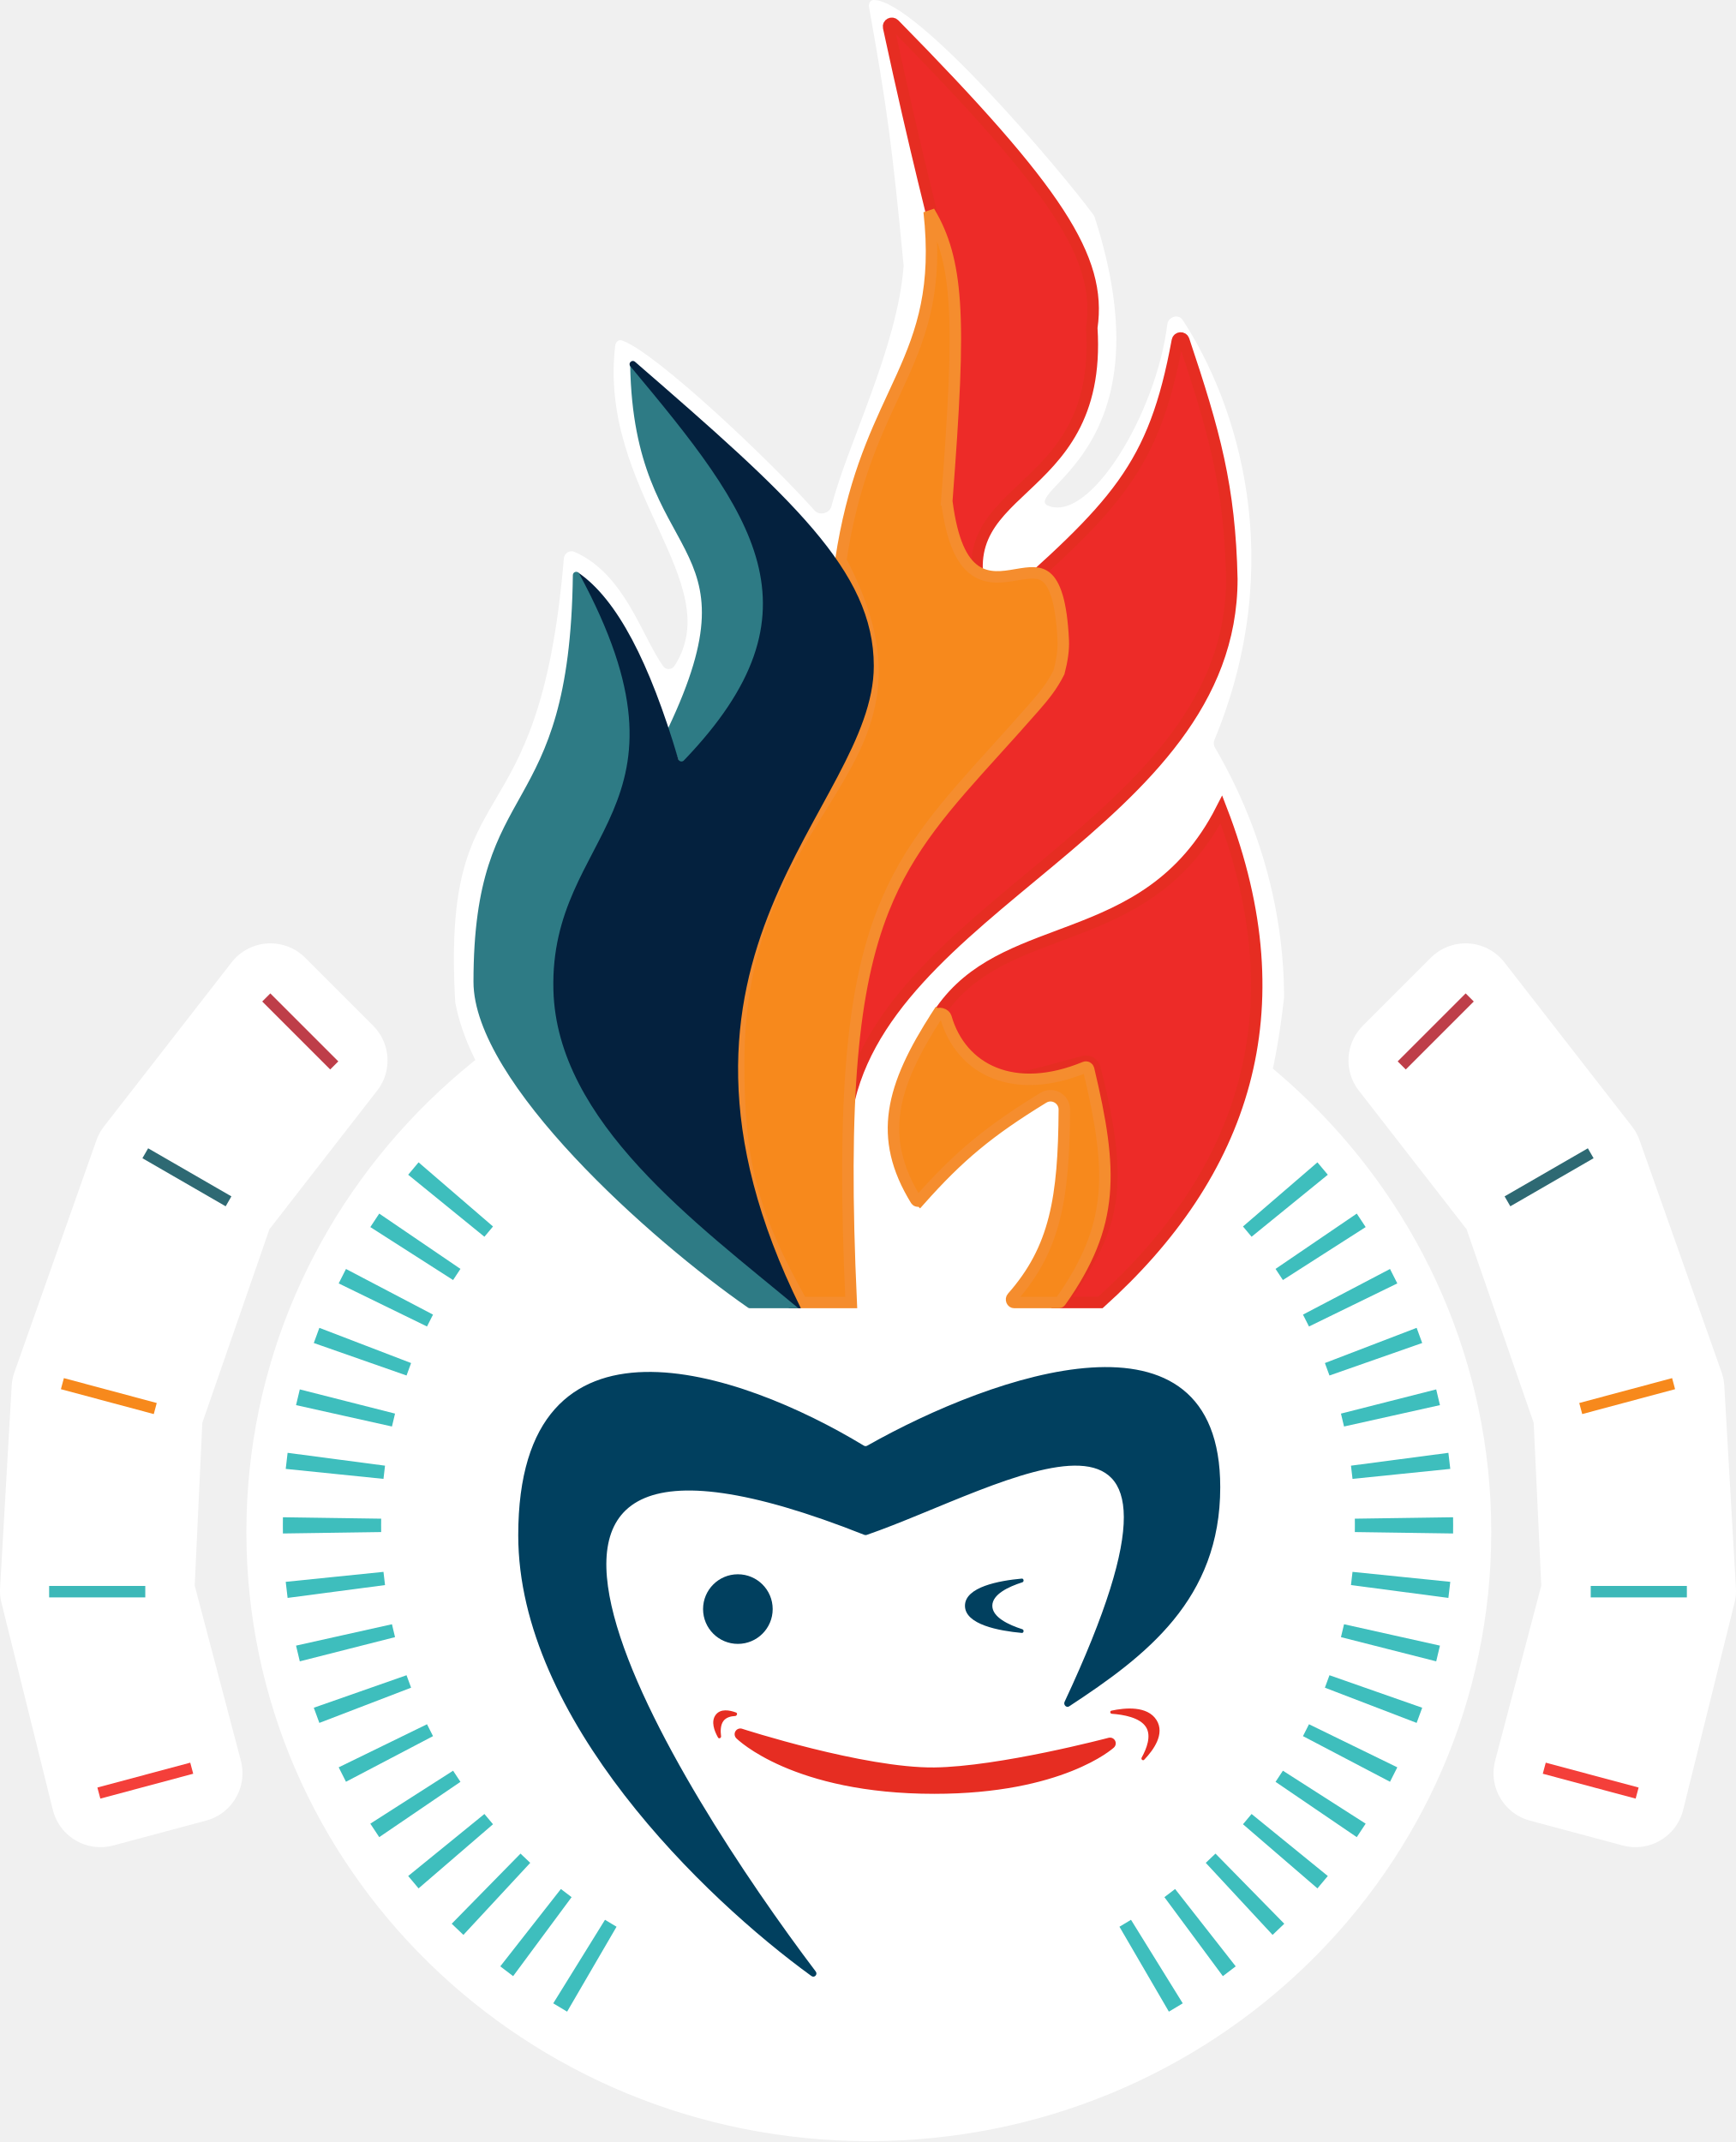
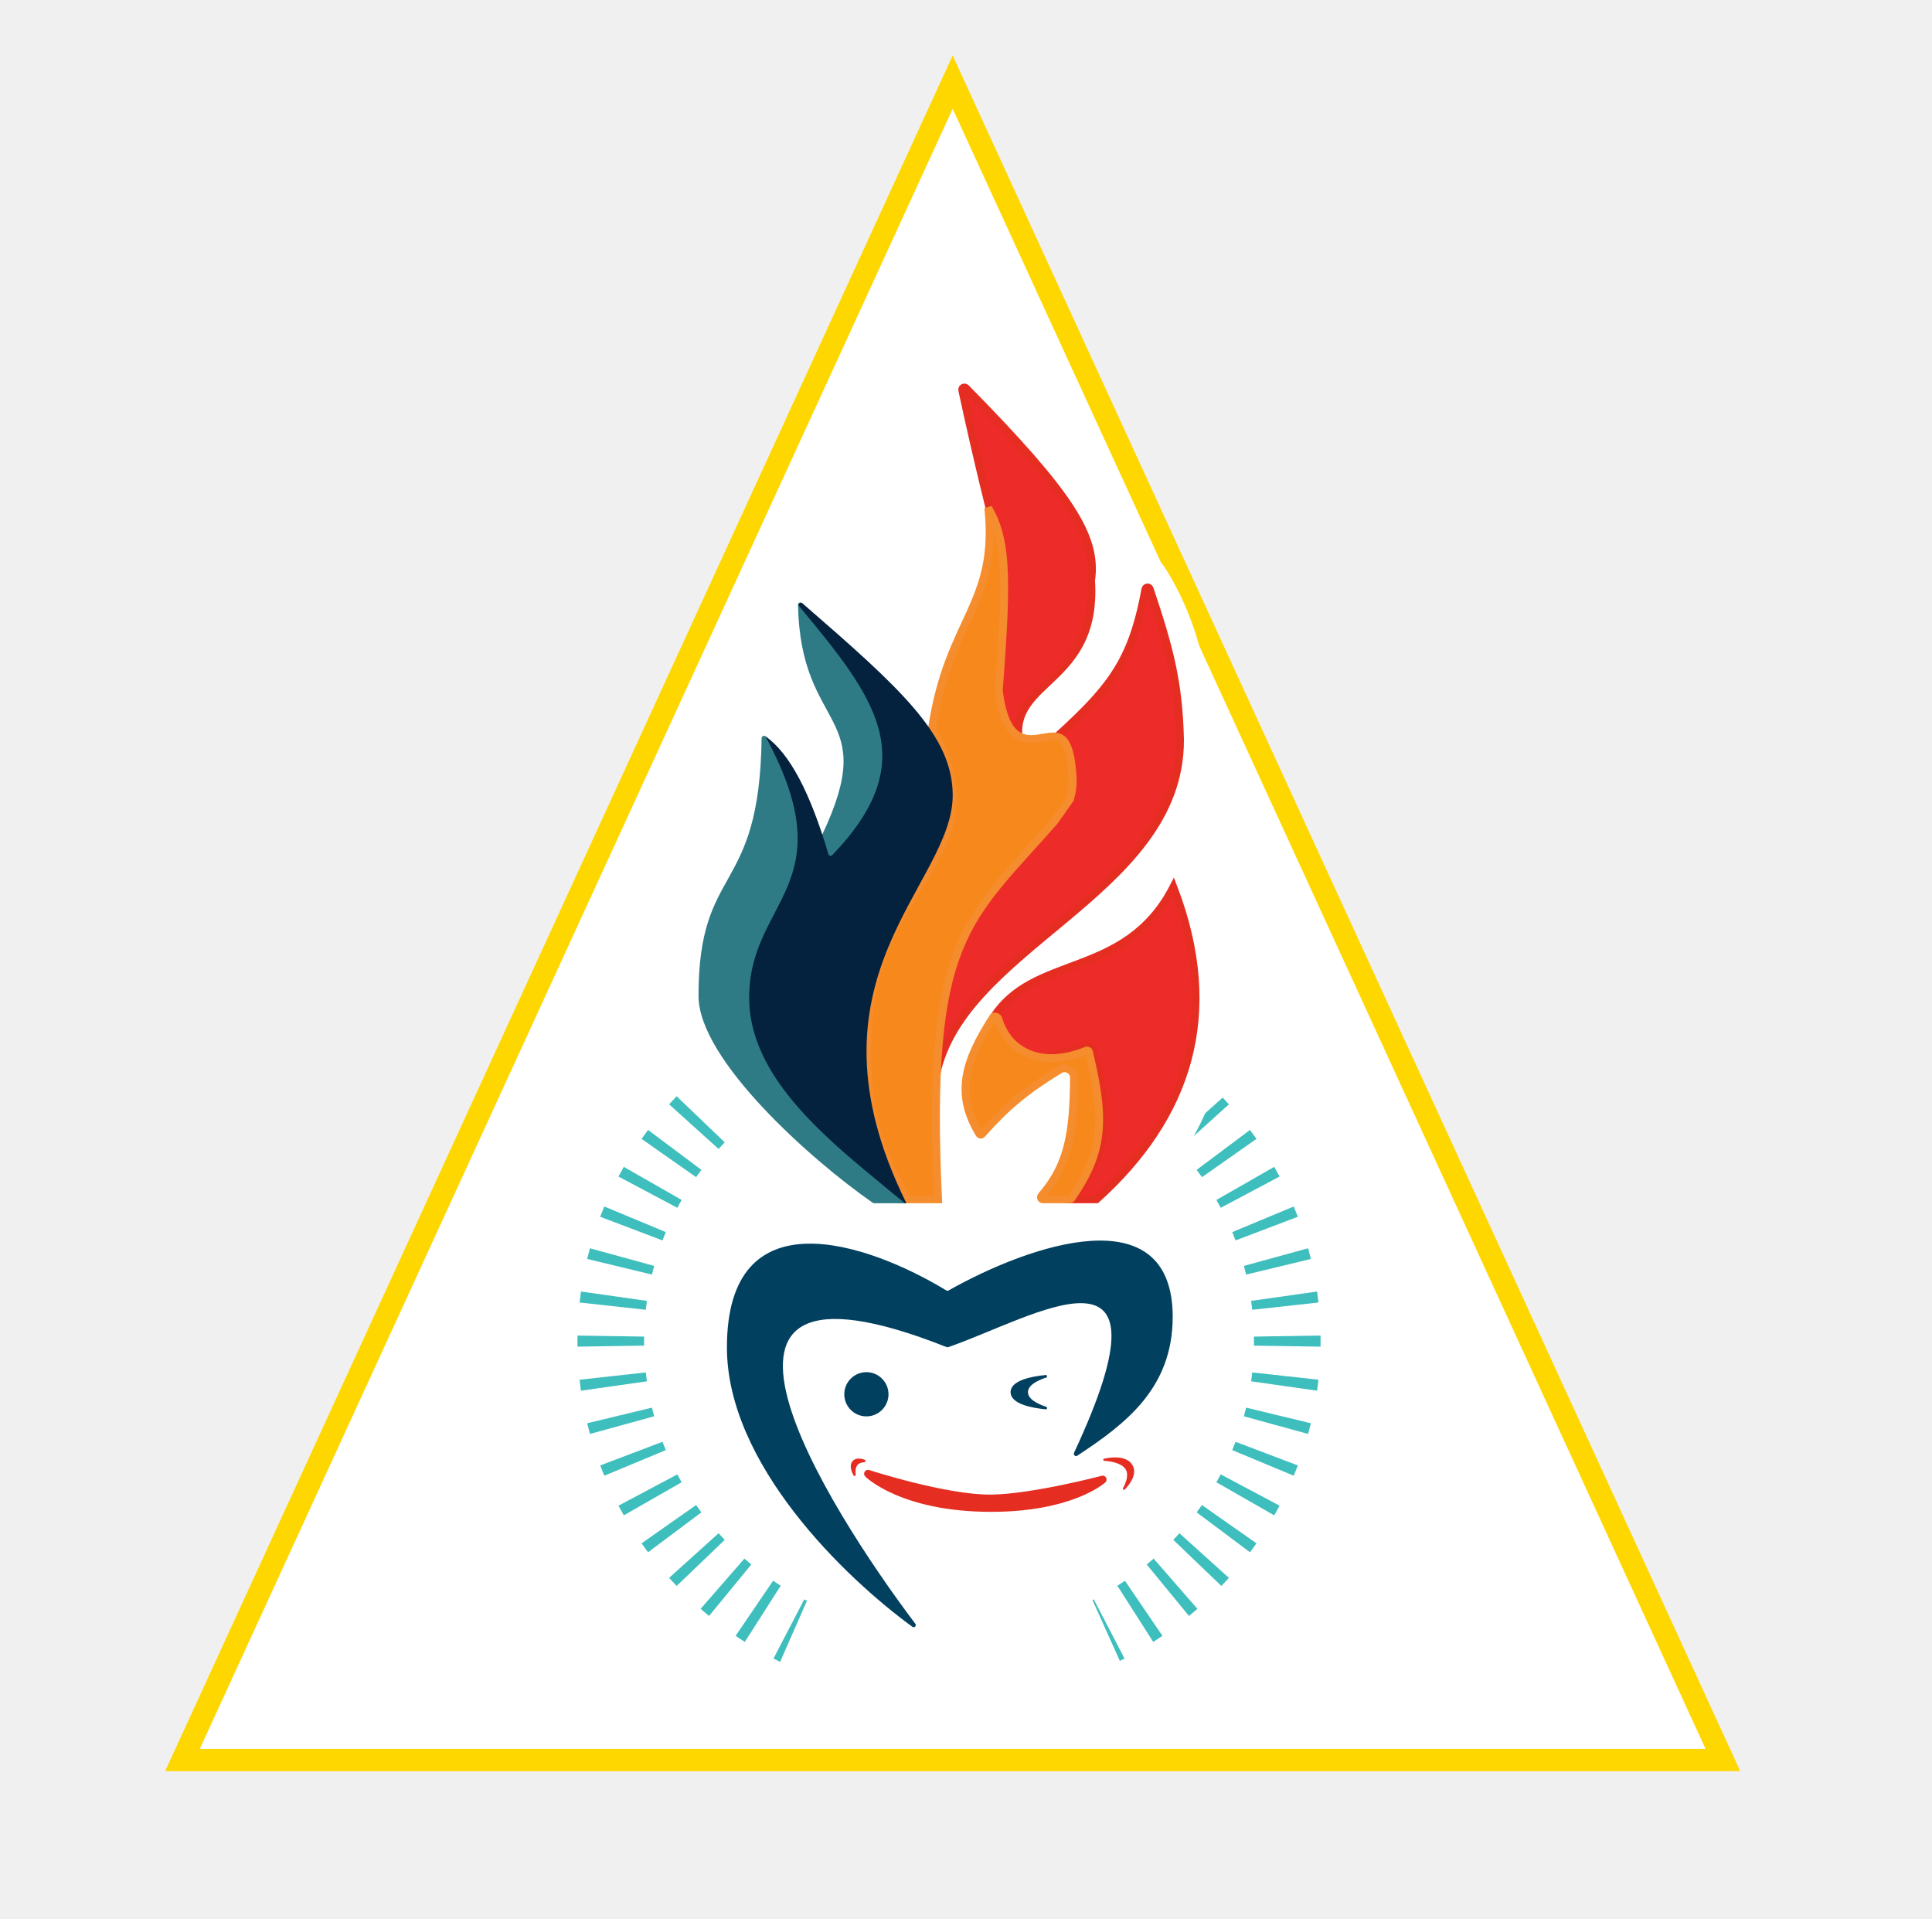
- <svg xmlns="http://www.w3.org/2000/svg" width="1060" height="1308" viewBox="0 0 1060 1308" fill="none">
-   <path d="M206.619 647.551L165.121 606.053L87.186 706.256L37.085 847.956L30 971.438L61.377 1097.96L118.057 1082.77L88.704 971.438L93.765 863.138L137.794 736.114L206.619 647.551Z" stroke="white" stroke-width="60" stroke-linecap="round" stroke-linejoin="round" />
-   <path d="M853.381 647.551L894.879 606.053L972.814 706.256L1022.91 847.956L1030 971.438L998.623 1097.96L941.943 1082.77L971.296 971.438L966.235 863.138L922.206 736.114L853.381 647.551Z" stroke="white" stroke-width="60" stroke-linecap="round" stroke-linejoin="round" />
-   <path d="M30 971.944H88.704" stroke="#3CB8B8" stroke-width="7" />
-   <path d="M60.364 1094.93L117.069 1079.74" stroke="#F43F3A" stroke-width="7" />
-   <path d="M38.097 844.92L94.801 860.113" stroke="#F7891C" stroke-width="7" />
-   <path d="M88.704 704.231L139.544 733.583" stroke="#2E6973" stroke-width="7" />
-   <path d="M162.591 609.09L204.101 650.6" stroke="#BE3E49" stroke-width="7" />
-   <path d="M1030 971.944H971.296" stroke="#3CB8B8" stroke-width="7" />
-   <path d="M999.636 1094.93L942.932 1079.74" stroke="#F43F3A" stroke-width="7" />
-   <path d="M1021.9 844.92L965.199 860.113" stroke="#F7891C" stroke-width="7" />
-   <path d="M971.296 704.231L920.456 733.583" stroke="#2E6973" stroke-width="7" />
-   <path d="M897.409 609.09L855.899 650.6" stroke="#BE3E49" stroke-width="7" />
-   <ellipse cx="530.506" cy="935.507" rx="380.061" ry="371.964" fill="white" />
-   <path fill-rule="evenodd" clip-rule="evenodd" d="M857.255 935.977L887.252 936.412C887.276 934.763 887.288 933.112 887.288 931.458C887.288 929.804 887.276 928.153 887.252 926.504L857.255 926.938L827.258 927.373C827.278 928.732 827.288 930.094 827.288 931.458C827.288 932.822 827.278 934.184 827.258 935.543L857.255 935.977ZM855.692 900.022L885.537 896.976C885.202 893.69 884.819 890.418 884.389 887.16L854.647 891.082L824.904 895.003C825.257 897.679 825.572 900.368 825.847 903.069L855.692 900.022ZM849.952 864.557L879.233 858.029C878.516 854.813 877.753 851.613 876.944 848.431L847.868 855.819L818.792 863.207C819.456 865.819 820.082 868.445 820.67 871.085L849.952 864.557ZM840.085 830.021L868.397 820.098C867.308 816.992 866.175 813.906 864.999 810.841L836.99 821.589L808.982 832.337C809.949 834.856 810.879 837.392 811.773 839.943L840.085 830.021ZM826.234 796.857L853.196 783.702C851.753 780.744 850.267 777.808 848.741 774.897L822.171 788.828L795.602 802.759C796.86 805.158 798.084 807.576 799.272 810.012L826.234 796.857ZM808.61 765.479L833.879 749.308C832.106 746.537 830.293 743.792 828.442 741.074L803.646 757.96L778.849 774.846C780.379 777.093 781.877 779.361 783.342 781.65L808.61 765.479ZM787.487 736.28L810.758 717.347C808.682 714.796 806.57 712.273 804.423 709.781L781.695 729.362L758.966 748.943C760.746 751.009 762.496 753.099 764.216 755.213L787.487 736.28ZM278.305 729.362L255.577 709.781C253.43 712.273 251.318 714.796 249.242 717.347L272.513 736.28L295.784 755.213C297.504 753.099 299.254 751.009 301.034 748.943L278.305 729.362ZM256.355 757.96L231.558 741.074C229.707 743.792 227.895 746.537 226.121 749.308L251.39 765.479L276.659 781.65C278.123 779.361 279.621 777.093 281.151 774.846L256.355 757.96ZM237.829 788.828L211.26 774.897C209.733 777.808 208.247 780.744 206.804 783.702L233.766 796.857L260.728 810.012C261.917 807.576 263.14 805.158 264.398 802.759L237.829 788.828ZM223.01 821.589L195.001 810.841C193.825 813.906 192.692 816.992 191.604 820.098L219.915 830.021L248.227 839.943C249.121 837.392 250.052 834.856 251.018 832.337L223.01 821.589ZM212.132 855.819L183.056 848.431C182.248 851.613 181.485 854.813 180.767 858.029L210.049 864.557L239.33 871.085C239.918 868.445 240.545 865.819 241.208 863.207L212.132 855.819ZM205.353 891.082L175.611 887.16C175.181 890.418 174.799 893.69 174.463 896.976L204.308 900.022L234.153 903.069C234.429 900.368 234.743 897.679 235.096 895.003L205.353 891.082ZM172.713 931.458C172.713 929.804 172.725 928.153 172.748 926.504L202.745 926.939L232.742 927.373C232.723 928.732 232.713 930.094 232.713 931.458C232.713 932.822 232.723 934.184 232.742 935.543L202.745 935.977L172.748 936.412C172.725 934.763 172.713 933.112 172.713 931.458ZM204.308 962.894L174.463 965.94C174.799 969.226 175.181 972.498 175.611 975.756L205.353 971.834L235.096 967.913C234.743 965.236 234.429 962.548 234.153 959.847L204.308 962.894ZM210.049 998.359L180.768 1004.89C181.485 1008.1 182.248 1011.3 183.056 1014.49L212.132 1007.1L241.208 999.709C240.545 997.097 239.918 994.471 239.33 991.831L210.049 998.359ZM219.915 1032.9L191.604 1042.82C192.692 1045.92 193.825 1049.01 195.001 1052.08L223.01 1041.33L251.018 1030.58C250.052 1028.06 249.121 1025.52 248.227 1022.97L219.915 1032.9ZM233.766 1066.06L206.804 1079.21C208.248 1082.17 209.733 1085.11 211.26 1088.02L237.829 1074.09L264.398 1060.16C263.14 1057.76 261.917 1055.34 260.728 1052.9L233.766 1066.06ZM251.39 1097.44L226.121 1113.61C227.895 1116.38 229.707 1119.12 231.558 1121.84L256.355 1104.96L281.151 1088.07C279.621 1085.82 278.123 1083.55 276.659 1081.27L251.39 1097.44ZM272.513 1126.64L249.242 1145.57C251.318 1148.12 253.43 1150.64 255.577 1153.13L278.305 1133.55L301.034 1113.97C299.254 1111.91 297.504 1109.82 295.784 1107.7L272.513 1126.64ZM296.824 1153.3L275.819 1174.72C278.165 1177.02 280.545 1179.29 282.957 1181.53L303.359 1159.54L323.76 1137.54C321.755 1135.68 319.778 1133.8 317.829 1131.89L296.824 1153.3ZM323.978 1177.12L305.474 1200.74C308.061 1202.76 310.678 1204.76 313.324 1206.72L331.169 1182.6L349.015 1158.49C346.812 1156.86 344.635 1155.2 342.482 1153.51L323.978 1177.12ZM346.28 1228.4C343.433 1226.75 340.612 1225.05 337.817 1223.32L353.613 1197.82L369.41 1172.31C371.738 1173.75 374.088 1175.17 376.46 1176.55L361.37 1202.47L346.28 1228.4ZM698.63 1202.47L713.72 1228.4C716.567 1226.75 719.389 1225.05 722.183 1223.32L706.387 1197.82L690.591 1172.31C688.263 1173.75 685.912 1175.17 683.54 1176.55L698.63 1202.47ZM728.831 1182.6L746.676 1206.72C749.322 1204.76 751.939 1202.76 754.526 1200.74L736.022 1177.12L717.518 1153.51C715.365 1155.2 713.188 1156.86 710.985 1158.49L728.831 1182.6ZM756.642 1159.54L777.043 1181.53C779.455 1179.29 781.835 1177.03 784.182 1174.72L763.176 1153.3L742.171 1131.89C740.222 1133.8 738.245 1135.68 736.24 1137.54L756.642 1159.54ZM781.695 1133.55L804.423 1153.13C806.57 1150.64 808.682 1148.12 810.758 1145.57L787.487 1126.64L764.216 1107.7C762.496 1109.82 760.746 1111.91 758.966 1113.97L781.695 1133.55ZM803.646 1104.96L828.442 1121.84C830.293 1119.12 832.106 1116.38 833.879 1113.61L808.61 1097.44L783.342 1081.27C781.877 1083.55 780.379 1085.82 778.849 1088.07L803.646 1104.96ZM822.171 1074.09L848.741 1088.02C850.267 1085.11 851.753 1082.17 853.196 1079.21L826.234 1066.06L799.272 1052.9C798.084 1055.34 796.86 1057.76 795.602 1060.16L822.171 1074.09ZM836.99 1041.33L864.999 1052.08C866.175 1049.01 867.308 1045.92 868.397 1042.82L840.085 1032.9L811.774 1022.97C810.879 1025.52 809.949 1028.06 808.982 1030.58L836.99 1041.33ZM847.868 1007.1L876.944 1014.49C877.753 1011.3 878.516 1008.1 879.233 1004.89L849.952 998.359L820.67 991.831C820.082 994.471 819.456 997.097 818.792 999.709L847.868 1007.1ZM854.647 971.834L884.389 975.755C884.819 972.498 885.202 969.226 885.537 965.94L855.692 962.894L825.847 959.847C825.572 962.548 825.257 965.236 824.904 967.913L854.647 971.834Z" fill="#3EBEBD" />
-   <path d="M316.437 937.534C316.437 1049.65 429.931 1159.1 495.463 1206.65C497.305 1207.98 499.448 1205.69 498.076 1203.87C414.073 1092.7 243.678 824.641 527.754 937.245C528.197 937.421 528.713 937.456 529.164 937.3C611.493 908.932 753.105 818.997 650.038 1039.2C649.182 1041.03 651.153 1043.07 652.841 1041.96C699.873 1011.11 745.081 976.659 745.081 908.182C745.081 790.968 607.114 838.936 529.491 882.812C528.858 883.17 528.112 883.158 527.49 882.781C451.885 836.92 316.437 790.407 316.437 937.534Z" fill="#01405F" />
-   <path d="M589.21 980.551C589.21 969.019 610.122 965.216 623.916 963.962C625.137 963.851 625.418 965.845 624.25 966.218C615.843 968.897 605.911 973.546 605.911 980.551C605.911 987.556 615.843 992.204 624.25 994.884C625.418 995.256 625.137 997.251 623.916 997.14C610.122 995.885 589.211 992.082 589.21 980.551Z" fill="#01405F" />
-   <rect x="429.292" y="961.32" width="42.51" height="42.51" rx="21.255" fill="#01405F" />
-   <path d="M706.182 1050.36C711.452 1058.75 704.384 1068.6 698.649 1074.57C697.833 1075.42 696.536 1074.29 697.108 1073.26C700.169 1067.74 703.129 1060.01 699.754 1054.64C696.049 1048.74 685.803 1047 678.896 1046.51C677.749 1046.43 677.539 1044.84 678.663 1044.6C686.87 1042.82 700.598 1041.47 706.182 1050.36Z" fill="#E62D22" />
-   <path d="M437.056 1047.1C440.003 1043.28 445.361 1044.22 449.462 1045.75C450.526 1046.14 450.009 1047.82 448.875 1047.87C446.262 1047.99 443.444 1048.69 441.798 1050.82C439.904 1053.27 439.871 1057.09 440.285 1060.22C440.431 1061.32 438.985 1061.98 438.436 1061.02C436.157 1057.01 433.916 1051.16 437.056 1047.1Z" fill="#E62D22" />
-   <path d="M570.486 1082.78C526.879 1083.25 452.065 1058.99 452.065 1058.99C452.065 1058.99 484.959 1091.89 570.486 1091.89C647.915 1091.89 677.773 1064.56 677.773 1064.56C677.773 1064.56 610.565 1082.34 570.486 1082.78Z" fill="#E62D22" />
-   <path d="M452.065 1058.99L453.144 1055.66C451.605 1055.16 449.925 1055.78 449.08 1057.16C448.235 1058.54 448.446 1060.32 449.59 1061.47L452.065 1058.99ZM570.486 1082.78L570.524 1086.28L570.486 1082.78ZM677.773 1064.56L680.136 1067.14C681.325 1066.05 681.617 1064.29 680.845 1062.88C680.073 1061.47 678.435 1060.76 676.878 1061.18L677.773 1064.56ZM452.065 1058.99C450.985 1062.32 450.986 1062.32 450.987 1062.32C450.987 1062.32 450.988 1062.32 450.99 1062.32C450.992 1062.32 450.996 1062.32 451.001 1062.33C451.011 1062.33 451.025 1062.33 451.044 1062.34C451.082 1062.35 451.137 1062.37 451.21 1062.39C451.357 1062.44 451.573 1062.51 451.855 1062.6C452.421 1062.78 453.253 1063.04 454.326 1063.38C456.471 1064.04 459.581 1064.99 463.447 1066.13C471.177 1068.41 481.941 1071.44 494.078 1074.46C518.249 1080.47 548.234 1086.52 570.524 1086.28L570.448 1079.28C549.131 1079.51 519.906 1073.67 495.767 1067.67C483.75 1064.68 473.085 1061.67 465.425 1059.42C461.596 1058.29 458.52 1057.35 456.404 1056.69C455.346 1056.36 454.528 1056.1 453.976 1055.93C453.7 1055.84 453.49 1055.77 453.351 1055.73C453.281 1055.71 453.229 1055.69 453.194 1055.68C453.177 1055.67 453.164 1055.67 453.156 1055.67C453.151 1055.66 453.148 1055.66 453.147 1055.66C453.146 1055.66 453.145 1055.66 453.145 1055.66C453.144 1055.66 453.144 1055.66 452.065 1058.99ZM570.524 1086.28C590.927 1086.06 618.034 1081.44 639.866 1076.93C650.82 1074.67 660.513 1072.43 667.468 1070.75C670.946 1069.91 673.741 1069.21 675.669 1068.72C676.633 1068.47 677.381 1068.28 677.888 1068.15C678.142 1068.08 678.336 1068.03 678.467 1068C678.532 1067.98 678.582 1067.97 678.616 1067.96C678.633 1067.95 678.646 1067.95 678.654 1067.95C678.659 1067.94 678.662 1067.94 678.664 1067.94C678.666 1067.94 678.667 1067.94 678.667 1067.94C678.668 1067.94 678.668 1067.94 677.773 1064.56C676.878 1061.18 676.878 1061.18 676.878 1061.18C676.877 1061.18 676.877 1061.18 676.876 1061.18C676.874 1061.18 676.871 1061.18 676.868 1061.18C676.86 1061.18 676.848 1061.18 676.833 1061.19C676.802 1061.2 676.754 1061.21 676.692 1061.22C676.566 1061.26 676.377 1061.31 676.129 1061.37C675.632 1061.5 674.897 1061.69 673.945 1061.93C672.041 1062.42 669.272 1063.11 665.823 1063.94C658.925 1065.61 649.311 1067.84 638.452 1070.08C616.66 1074.57 590.123 1079.06 570.448 1079.28L570.524 1086.28ZM677.773 1064.56C675.41 1061.98 675.412 1061.98 675.413 1061.97C675.413 1061.97 675.415 1061.97 675.415 1061.97C675.417 1061.97 675.417 1061.97 675.418 1061.97C675.418 1061.97 675.417 1061.97 675.415 1061.97C675.409 1061.98 675.396 1061.99 675.375 1062.01C675.334 1062.04 675.264 1062.1 675.164 1062.19C674.964 1062.36 674.644 1062.62 674.2 1062.96C673.312 1063.65 671.928 1064.66 670.013 1065.88C666.185 1068.33 660.23 1071.64 651.87 1074.97C635.159 1081.63 608.779 1088.39 570.486 1088.39V1095.39C609.622 1095.39 636.886 1088.48 654.461 1081.47C663.244 1077.97 669.593 1074.46 673.783 1071.78C675.877 1070.44 677.431 1069.31 678.478 1068.5C679.002 1068.1 679.399 1067.77 679.674 1067.54C679.811 1067.43 679.918 1067.33 679.995 1067.27C680.034 1067.23 680.065 1067.21 680.088 1067.18C680.1 1067.17 680.11 1067.16 680.118 1067.16C680.122 1067.15 680.125 1067.15 680.128 1067.15C680.13 1067.15 680.132 1067.14 680.133 1067.14C680.135 1067.14 680.136 1067.14 677.773 1064.56ZM570.486 1088.39C528.185 1088.39 499.056 1080.25 480.598 1072.23C471.364 1068.21 464.782 1064.22 460.543 1061.26C458.424 1059.78 456.889 1058.56 455.902 1057.73C455.408 1057.31 455.05 1056.99 454.825 1056.79C454.712 1056.68 454.633 1056.61 454.585 1056.56C454.562 1056.54 454.546 1056.52 454.538 1056.52C454.535 1056.51 454.533 1056.51 454.533 1056.51C454.533 1056.51 454.534 1056.51 454.535 1056.51C454.535 1056.51 454.537 1056.51 454.537 1056.51C454.538 1056.52 454.54 1056.52 452.065 1058.99C449.59 1061.47 449.592 1061.47 449.593 1061.47C449.594 1061.47 449.596 1061.47 449.598 1061.47C449.601 1061.48 449.604 1061.48 449.608 1061.49C449.617 1061.49 449.627 1061.5 449.639 1061.52C449.664 1061.54 449.697 1061.57 449.738 1061.61C449.82 1061.69 449.936 1061.8 450.085 1061.94C450.383 1062.21 450.816 1062.6 451.389 1063.08C452.534 1064.05 454.238 1065.4 456.538 1067C461.14 1070.21 468.128 1074.44 477.807 1078.65C497.178 1087.07 527.26 1095.39 570.486 1095.39V1088.39Z" fill="#E62D22" />
-   <path d="M379.849 207.903C400.589 215.271 470.709 281.705 497.402 311.75C500.378 315.099 506.547 313.487 507.671 309.15C517.483 271.286 547.951 212.133 551.73 162.646C551.751 162.365 551.747 162.078 551.72 161.797C544.796 89.626 541.733 66.311 530.642 4.369C530.263 2.249 531.292 -0.003 533.446 1.29376e-05C559.728 0.042 647.933 104.35 667.723 131.268C668.035 131.693 668.249 132.141 668.41 132.642C710.734 263.982 637.883 293.934 637.947 306.57C637.952 307.527 638.751 308.255 639.626 308.643C665.252 320 706.047 252.417 712.757 198.106C713.342 193.37 719.56 191.433 722.173 195.426C755.478 246.326 786.756 342.683 741.513 451.877C740.905 453.346 741.016 455.051 741.817 456.425C780.472 522.694 784.049 582.56 784.049 609.09C773.503 703.495 746.262 745.715 683.301 809.022C682.365 809.963 681.076 810.507 679.748 810.507H460.313C459.877 810.507 459.502 810.469 459.084 810.345C429.429 801.534 293.81 698.088 277.976 612.126C269.472 464.554 329.207 520.709 344.27 341.169C344.537 337.982 347.699 335.672 350.634 336.941C381.47 350.267 391.947 388.688 404.926 406.812C406.688 409.272 410.237 409.101 411.875 406.556C444.514 355.852 365.175 299.26 375.651 211.056C375.915 208.831 377.738 207.153 379.849 207.903Z" fill="white" />
-   <path d="M752.166 353.523C752.166 503.848 534.72 552.891 516.362 682.973C516.053 685.164 512.699 685.579 512.011 683.476L488.733 612.325C488.584 611.87 488.603 611.377 488.787 610.935L564.786 428.235C564.874 428.024 564.925 427.795 564.937 427.566C569.834 331.467 562.432 271.099 580.022 176.82C580.074 176.544 580.067 176.254 580.002 175.981C569.471 131.818 559.832 96.544 542.579 16.616C542.157 14.662 544.593 13.406 545.995 14.832C646.175 116.702 672.728 157.734 666.67 199.974C666.65 200.112 666.645 200.261 666.653 200.4C673.513 309.413 570.707 292.717 602.805 374.143C603.306 375.414 604.981 375.843 606.008 374.943C681.951 308.388 704.617 285.598 718.9 208.016C719.277 205.971 722.16 205.767 722.82 207.739C741.564 263.782 750.94 297.251 752.166 353.523Z" fill="#ED2B28" stroke="#E62D22" stroke-width="7" />
-   <path d="M655.579 567.997C688.465 555.449 722.651 539.611 745.785 494.315C769.697 556.354 772.854 611.831 759.537 661.392C746.036 711.637 715.515 756.123 671.88 795.367H649.433H648.542C663.44 773.812 673.428 757.28 677.204 736.829C681.108 715.687 678.31 690.772 668.511 652.202C667.777 649.311 664.795 647.427 661.791 648.207C657.315 649.369 653.056 650.536 648.971 651.656C642.334 653.474 636.159 655.167 630.268 656.505C620.813 658.653 612.658 659.742 605.48 658.903C598.436 658.08 592.253 655.391 586.661 649.745C581.075 644.103 575.931 635.356 571.29 622.139C589.101 592.9 616.52 582.638 646.56 571.395C649.543 570.279 652.552 569.153 655.579 567.997Z" fill="#ED2B28" stroke="#E62D22" stroke-width="7" />
-   <path d="M578.178 306.63C581.308 330.264 587.166 342.635 595.375 348.332C603.404 353.903 612.696 352.309 620.095 351.039C620.315 351.002 620.532 350.964 620.748 350.928C628.966 349.525 634.718 348.809 639.16 352.684C641.435 354.668 643.698 358.155 645.525 364.342C647.351 370.526 648.669 379.162 649.228 391.135C649.479 396.519 648.557 403.218 646.649 410.474C642.341 419.002 637.628 424.784 631.594 431.685C623.363 441.1 615.539 449.75 608.135 457.934C577.886 491.374 554.668 517.041 539.445 555.382C520.563 602.941 513.96 669.812 519.753 795.367H489.534C473.95 767.632 464.375 745.81 458.66 723.781C452.894 701.556 451.01 678.939 451.01 649.575C451.01 573.935 477.722 530.891 500.745 493.791C502.914 490.295 505.051 486.852 507.129 483.44C519.197 463.626 529.491 444.541 532.289 422.155C535.087 399.761 530.343 374.513 513.388 342.275C520.427 295.462 533.627 267.012 545.442 241.545C547.276 237.592 549.077 233.711 550.816 229.844C563.327 202.027 572.463 175.241 567.344 129.212C576.289 144.099 581.002 160.45 582.653 184.569C584.531 212.009 582.433 249.243 578.146 305.474L581.635 305.741L578.146 305.475C578.116 305.866 578.13 306.266 578.178 306.63ZM578.178 306.63L581.648 306.171L578.179 306.63C578.179 306.63 578.178 306.63 578.178 306.63Z" fill="#F7891C" stroke="#F58D2E" stroke-width="7" />
-   <path d="M572.412 619.594C572.453 619.531 572.496 619.466 572.54 619.398L572.54 619.398C572.732 619.11 573.39 618.609 574.897 619.007C576.397 619.403 577.363 620.398 577.593 621.201C582.129 637.05 592.472 649.303 607.347 655.219C622.171 661.115 641.023 660.537 662.364 651.747C663.436 651.305 664.475 651.954 664.676 652.796C672.143 684.05 676.117 707.761 674.147 729.521C672.191 751.138 664.335 771.112 647.574 794.748C647.303 795.13 646.844 795.367 646.375 795.367H644.373H619.288C618.644 795.367 618.106 795.012 617.811 794.311C617.508 793.591 617.612 792.82 618.108 792.259C644.43 762.464 649.574 731.466 649.886 677.626C649.924 671.041 642.726 666.888 637.054 670.363C603.737 690.774 585.405 706.047 561.536 732.944L564.153 735.267L561.536 732.944C560.82 733.75 559.716 733.532 559.301 732.856C547.381 713.448 543.729 696.144 546.352 678.39C549.001 660.459 558.096 641.722 572.412 619.594ZM572.412 619.594L569.474 617.693L572.412 619.594Z" fill="#F7891C" stroke="#F58D2E" stroke-width="7" />
-   <path d="M407.817 446.416L414.611 465.1C415.097 466.435 416.824 466.812 417.869 465.85C509.577 381.446 478.405 319.483 388.249 221.671C387.017 220.334 384.77 221.279 384.801 223.096C386.921 347.052 464.599 325.412 407.906 444.839C407.676 445.324 407.634 445.912 407.817 446.416Z" fill="#2E7B85" />
-   <path d="M387.732 220.922C482.975 303.522 533.543 348.602 533.543 406.66C533.543 493.644 381.772 581.88 489.008 798.867H481.923C408.543 743.199 336.68 678.928 336.68 601.498C339.177 497.142 425.915 497.719 350.948 352.42C350.041 350.662 351.803 348.769 353.425 349.901C376.82 366.223 396.558 404.124 414.155 463.587C414.589 465.053 416.497 465.479 417.557 464.377C505.649 372.757 460.159 313.824 384.896 223.69C383.32 221.802 385.874 219.311 387.732 220.922Z" fill="#04213E" />
-   <path d="M487.49 798.867C425.43 747.13 340.031 685.249 337.909 604.6C335.347 507.224 432.227 495.405 353.6 350.211C352.62 348.402 349.816 349.112 349.79 351.17C347.877 504.567 289.109 471.293 289.109 599.528C289.109 661.033 397.763 757.574 456.756 798.521C457.09 798.753 457.473 798.867 457.88 798.867H482.205H487.49Z" fill="#2E7B85" />
+ <svg xmlns="http://www.w3.org/2000/svg" width="1740" height="1728" viewBox="0 0 1740 1728" fill="none">
+   <g clip-path="url(#clip0_15_4)">
+     <path d="M1551.68 1585H164.319L858 73.968L1551.68 1585Z" fill="white" stroke="#FFD700" stroke-width="20" />
+     <ellipse cx="855.183" cy="1211.53" rx="355.965" ry="348.381" fill="white" />
+     <path d="M724.335 1440.35C725.145 1440.77 725.958 1441.18 726.773 1441.6L702.599 1496.59C700.604 1495.6 698.619 1494.6 696.647 1493.57L724.335 1440.35ZM998.928 1466.96L1010.89 1489.97L1012.77 1493.57C1011.37 1494.3 1009.97 1495.02 1008.55 1495.73L983.916 1440.95C984.305 1440.75 984.696 1440.55 985.084 1440.35L998.928 1466.96ZM696.266 1423.57C698.516 1425.1 700.791 1426.6 703.091 1428.07L670.801 1478.64C668.002 1476.85 665.232 1475.03 662.492 1473.16L696.266 1423.57ZM1046.93 1473.16C1044.19 1475.03 1041.42 1476.85 1038.62 1478.64L1006.33 1428.07C1008.63 1426.6 1010.9 1425.1 1013.15 1423.57L1046.93 1473.16ZM670.416 1403.62C672.465 1405.41 674.543 1407.16 676.648 1408.89L638.595 1455.28C636.028 1453.17 633.495 1451.03 630.996 1448.85L670.416 1403.62ZM1078.42 1448.85C1075.92 1451.03 1073.39 1453.17 1070.82 1455.28L1032.77 1408.89C1034.88 1407.16 1036.95 1405.41 1039 1403.62L1078.42 1448.85ZM647.177 1380.78C648.993 1382.79 650.842 1384.78 652.721 1386.74L609.396 1428.25C607.1 1425.86 604.841 1423.42 602.62 1420.96L647.177 1380.78ZM1084.52 1400.87L1097.37 1412.46L1106.8 1420.96C1104.58 1423.42 1102.32 1425.86 1100.02 1428.25L1056.7 1386.74C1058.58 1384.78 1060.43 1382.79 1062.24 1380.78L1084.52 1400.87ZM626.923 1355.38C628.477 1357.59 630.065 1359.78 631.688 1361.95L607.673 1379.93L583.659 1397.91C581.671 1395.26 579.724 1392.57 577.817 1389.85L584.352 1385.27L626.923 1355.38ZM1107.05 1372.62L1131.6 1389.85C1129.69 1392.57 1127.75 1395.26 1125.76 1397.91L1101.75 1379.93V1379.93L1077.73 1361.95C1079.35 1359.78 1080.94 1357.59 1082.5 1355.38L1107.05 1372.62ZM609.989 1327.79C611.254 1330.17 612.556 1332.53 613.895 1334.87L561.813 1364.66C560.167 1361.78 558.565 1358.88 557.008 1355.95L583.498 1341.87L609.989 1327.79ZM1152.41 1355.95C1150.85 1358.88 1149.25 1361.78 1147.6 1364.66L1095.52 1334.87C1096.86 1332.53 1098.16 1330.17 1099.43 1327.79L1152.41 1355.95ZM596.658 1298.41C597.614 1300.92 598.609 1303.42 599.642 1305.9L549.885 1326.62L544.252 1328.96C542.977 1325.9 541.749 1322.82 540.569 1319.71L596.658 1298.41ZM1140.8 1309.06L1157.37 1315.35L1168.85 1319.71C1167.67 1322.82 1166.44 1325.9 1165.17 1328.96L1159.53 1326.62L1109.78 1305.9C1110.81 1303.42 1111.81 1300.92 1112.76 1298.41L1140.8 1309.06ZM587.155 1267.66C587.784 1270.27 588.454 1272.87 589.163 1275.45L560.233 1283.4L533.631 1290.71L531.307 1291.34C530.43 1288.15 529.603 1284.94 528.825 1281.71L587.155 1267.66ZM1151.43 1274.69L1152.97 1275.06L1180.59 1281.71C1179.81 1284.94 1178.99 1288.15 1178.11 1291.34L1149.18 1283.4V1283.4L1120.26 1275.45C1120.96 1272.87 1121.63 1270.27 1122.26 1267.66L1151.43 1274.69ZM581.616 1235.95C581.911 1238.63 582.248 1241.3 582.625 1243.95L552.924 1248.17L523.224 1252.4C522.757 1249.12 522.341 1245.82 521.977 1242.51L551.797 1239.23L581.616 1235.95ZM1157.62 1239.23H1157.62L1187.44 1242.51C1187.08 1245.82 1186.66 1249.12 1186.19 1252.4L1156.5 1248.17L1126.79 1243.95C1127.17 1241.3 1127.51 1238.63 1127.8 1235.95L1157.62 1239.23ZM580.105 1203.68C580.084 1205.03 580.074 1206.39 580.074 1207.74C580.074 1209.1 580.084 1210.45 580.105 1211.8L550.108 1212.27L550.109 1212.27L520.114 1212.74C520.099 1211.77 520.087 1210.81 520.081 1209.84L520.074 1207.74C520.074 1206.07 520.088 1204.41 520.114 1202.75L580.105 1203.68ZM1189.3 1202.75C1189.33 1204.41 1189.34 1206.07 1189.34 1207.74L1189.34 1209.84C1189.33 1210.81 1189.32 1211.77 1189.3 1212.74L1159.31 1212.27V1212.27L1129.31 1211.8C1129.33 1210.45 1129.34 1209.1 1129.34 1207.74C1129.34 1206.39 1129.33 1205.03 1129.31 1203.68L1189.3 1202.75ZM582.625 1171.53C582.248 1174.19 581.911 1176.85 581.616 1179.53L551.797 1176.25V1176.25L521.977 1172.97C522.341 1169.66 522.757 1166.36 523.224 1163.09L582.625 1171.53ZM1186.19 1163.09C1186.66 1166.36 1187.08 1169.66 1187.44 1172.97L1157.62 1176.25L1157.62 1176.25L1127.8 1179.53C1127.51 1176.85 1127.17 1174.19 1126.79 1171.53L1186.19 1163.09ZM560.234 1132.08H560.233L589.163 1140.03C588.454 1142.61 587.784 1145.21 587.155 1147.82L528.825 1133.77C529.603 1130.54 530.43 1127.33 531.307 1124.14L560.234 1132.08ZM1178.11 1124.14C1178.99 1127.33 1179.81 1130.54 1180.59 1133.77L1122.26 1147.82C1121.63 1145.21 1120.96 1142.61 1120.26 1140.03L1149.18 1132.08L1178.11 1124.14ZM599.642 1109.58C598.609 1112.06 597.614 1114.56 596.658 1117.07L568.613 1106.42L540.569 1095.77C541.749 1092.66 542.977 1089.58 544.252 1086.52L599.642 1109.58ZM1165.17 1086.52C1166.44 1089.58 1167.67 1092.66 1168.85 1095.77L1140.81 1106.42L1140.8 1106.42L1112.76 1117.07C1111.81 1114.56 1110.81 1112.06 1109.78 1109.58L1165.17 1086.52ZM613.895 1080.61C612.556 1082.95 611.254 1085.31 609.989 1087.69L557.008 1059.53C558.565 1056.6 560.167 1053.7 561.813 1050.82L613.895 1080.61ZM1147.6 1050.82C1149.25 1053.7 1150.85 1056.6 1152.41 1059.53L1099.43 1087.69C1098.16 1085.31 1096.86 1082.95 1095.52 1080.61L1147.6 1050.82ZM607.674 1035.55H607.673L631.688 1053.53C630.065 1055.7 628.477 1057.89 626.923 1060.1L595.383 1037.96L577.817 1025.63C579.724 1022.91 581.671 1020.23 583.659 1017.57L607.674 1035.55ZM1125.76 1017.57C1127.75 1020.23 1129.69 1022.91 1131.6 1025.63L1114.04 1037.96L1082.5 1060.1C1080.94 1057.89 1079.35 1055.7 1077.73 1053.53L1101.75 1035.55L1125.76 1017.57ZM652.721 1028.74C650.842 1030.7 648.993 1032.69 647.177 1034.7L602.62 994.52C604.841 992.057 607.1 989.627 609.396 987.23L652.721 1028.74ZM1101.18 988.451C1103.08 990.451 1104.95 992.474 1106.8 994.52L1062.24 1034.7C1060.43 1032.69 1058.58 1030.7 1056.7 1028.74L1065.51 1020.29L1101.18 988.451Z" fill="#3EBEBD" />
+     <path d="M654.687 1213.43C654.687 1318.07 760.234 1420.22 821.709 1465.01C823.548 1466.35 825.701 1464.06 824.33 1462.25C745.492 1357.75 587.098 1107.94 852.56 1213.14C853.003 1213.32 853.519 1213.35 853.97 1213.2C931.034 1186.63 1063.47 1102.56 967.331 1308.24C966.476 1310.07 968.451 1312.1 970.139 1310.99C1014.05 1282.16 1056.15 1249.89 1056.15 1185.94C1056.15 1076.19 927.01 1121.06 854.297 1162.14C853.664 1162.5 852.917 1162.49 852.295 1162.11C781.472 1119.17 654.687 1075.67 654.687 1213.43Z" fill="#01405F" />
+     <path d="M910.166 1253.72C910.166 1243.13 928.998 1239.5 941.911 1238.26C943.131 1238.14 943.429 1240.15 942.264 1240.53C934.554 1243.07 925.807 1247.36 925.807 1253.72C925.807 1260.08 934.554 1264.37 942.264 1266.91C943.428 1267.3 943.131 1269.31 941.911 1269.19C928.998 1267.94 910.166 1264.31 910.166 1253.72Z" fill="#01405F" />
+     <rect x="760.386" y="1235.71" width="39.815" height="39.815" rx="19.907" fill="#01405F" />
+     <path d="M1019.72 1319.1C1024.55 1326.79 1018.32 1335.78 1013.02 1341.41C1012.21 1342.26 1010.91 1341.14 1011.47 1340.1C1014.24 1334.97 1016.77 1328 1013.7 1323.11C1010.31 1317.71 1001.05 1316.03 994.597 1315.53C993.45 1315.45 993.238 1313.86 994.363 1313.62C1002.09 1312.01 1014.58 1310.93 1019.72 1319.1Z" fill="#E62D22" />
+     <path d="M767.658 1316.05C770.331 1312.59 775.122 1313.3 778.91 1314.65C779.979 1315.03 779.468 1316.72 778.335 1316.8C776.002 1316.96 773.559 1317.65 772.1 1319.54C770.394 1321.75 770.3 1325.14 770.639 1328C770.77 1329.1 769.32 1329.76 768.782 1328.78C766.709 1325.04 764.794 1319.76 767.658 1316.05Z" fill="#E62D22" />
+     <path d="M892.628 1349.47C851.786 1349.91 781.715 1327.19 781.715 1327.19C781.715 1327.19 812.524 1358 892.628 1358C965.148 1358 993.114 1332.4 993.114 1332.4C993.114 1332.4 930.166 1349.06 892.628 1349.47Z" fill="#E62D22" />
+     <path d="M781.715 1327.19L782.795 1323.86C781.256 1323.36 779.575 1323.98 778.73 1325.36C777.885 1326.74 778.096 1328.52 779.24 1329.66L781.715 1327.19ZM892.628 1349.47L892.666 1352.97L892.666 1352.97L892.628 1349.47ZM993.114 1332.4L995.477 1334.99C996.665 1333.9 996.957 1332.14 996.185 1330.73C995.413 1329.31 993.776 1328.61 992.218 1329.02L993.114 1332.4ZM781.715 1327.19C780.636 1330.52 780.636 1330.52 780.637 1330.52C780.638 1330.52 780.639 1330.52 780.64 1330.52C780.642 1330.52 780.646 1330.52 780.651 1330.52C780.66 1330.53 780.673 1330.53 780.691 1330.54C780.727 1330.55 780.779 1330.56 780.847 1330.59C780.984 1330.63 781.187 1330.7 781.452 1330.78C781.982 1330.95 782.761 1331.19 783.767 1331.51C785.777 1332.13 788.691 1333.02 792.313 1334.09C799.555 1336.22 809.64 1339.06 821.011 1341.89C843.65 1347.52 871.759 1353.19 892.666 1352.97L892.628 1349.47L892.59 1345.97C872.656 1346.18 845.307 1340.72 822.7 1335.1C811.449 1332.3 801.463 1329.49 794.291 1327.38C790.706 1326.32 787.826 1325.44 785.845 1324.82C784.854 1324.51 784.089 1324.27 783.572 1324.11C783.314 1324.03 783.118 1323.96 782.987 1323.92C782.922 1323.9 782.873 1323.89 782.841 1323.88C782.825 1323.87 782.813 1323.87 782.805 1323.86C782.801 1323.86 782.798 1323.86 782.797 1323.86C782.796 1323.86 782.795 1323.86 782.795 1323.86C782.795 1323.86 782.795 1323.86 781.715 1327.19ZM892.628 1349.47L892.666 1352.97C911.799 1352.76 937.205 1348.43 957.655 1344.21C967.917 1342.09 976.998 1339.99 983.514 1338.41C986.772 1337.63 989.391 1336.97 991.198 1336.51C992.101 1336.28 992.801 1336.1 993.277 1335.98C993.515 1335.92 993.697 1335.87 993.819 1335.84C993.881 1335.82 993.928 1335.81 993.959 1335.8C993.975 1335.8 993.987 1335.79 993.995 1335.79C994 1335.79 994.003 1335.79 994.005 1335.79C994.006 1335.79 994.007 1335.79 994.008 1335.79C994.008 1335.79 994.009 1335.79 993.114 1332.4C992.218 1329.02 992.218 1329.02 992.218 1329.02C992.218 1329.02 992.217 1329.02 992.216 1329.02C992.215 1329.02 992.212 1329.02 992.209 1329.02C992.202 1329.02 992.191 1329.03 992.176 1329.03C992.147 1329.04 992.103 1329.05 992.044 1329.07C991.927 1329.1 991.75 1329.14 991.518 1329.2C991.053 1329.32 990.364 1329.5 989.473 1329.73C987.691 1330.18 985.098 1330.83 981.869 1331.61C975.41 1333.17 966.408 1335.26 956.24 1337.35C935.831 1341.57 910.995 1345.77 892.59 1345.97L892.628 1349.47ZM993.114 1332.4C990.751 1329.82 990.752 1329.82 990.753 1329.82C990.754 1329.82 990.755 1329.82 990.756 1329.82C990.757 1329.82 990.758 1329.81 990.758 1329.81C990.759 1329.81 990.759 1329.81 990.756 1329.82C990.751 1329.82 990.74 1329.83 990.721 1329.85C990.684 1329.88 990.619 1329.94 990.527 1330.01C990.342 1330.17 990.044 1330.41 989.631 1330.73C988.805 1331.37 987.514 1332.31 985.726 1333.45C982.152 1335.74 976.587 1338.83 968.77 1341.95C953.146 1348.18 928.467 1354.5 892.628 1354.5V1358V1361.5C929.31 1361.5 954.873 1355.02 971.362 1348.45C979.602 1345.17 985.56 1341.87 989.496 1339.35C991.463 1338.09 992.923 1337.03 993.909 1336.27C994.403 1335.89 994.777 1335.59 995.037 1335.37C995.167 1335.26 995.268 1335.17 995.341 1335.11C995.378 1335.07 995.407 1335.05 995.43 1335.03C995.441 1335.02 995.451 1335.01 995.458 1335C995.462 1335 995.466 1335 995.469 1334.99C995.47 1334.99 995.472 1334.99 995.473 1334.99C995.475 1334.99 995.477 1334.99 993.114 1332.4ZM892.628 1358V1354.5C853.038 1354.5 825.787 1346.89 808.528 1339.38C799.893 1335.63 793.741 1331.89 789.783 1329.13C787.804 1327.75 786.372 1326.61 785.452 1325.84C784.992 1325.45 784.66 1325.15 784.451 1324.96C784.346 1324.86 784.273 1324.79 784.229 1324.75C784.208 1324.73 784.194 1324.72 784.187 1324.71C784.184 1324.71 784.183 1324.71 784.183 1324.71C784.183 1324.71 784.184 1324.71 784.185 1324.71C784.186 1324.71 784.187 1324.71 784.187 1324.71C784.189 1324.71 784.19 1324.71 781.715 1327.19C779.24 1329.66 779.242 1329.67 779.244 1329.67C779.244 1329.67 779.246 1329.67 779.248 1329.67C779.251 1329.68 779.254 1329.68 779.258 1329.68C779.267 1329.69 779.276 1329.7 779.288 1329.71C779.312 1329.73 779.343 1329.77 779.382 1329.8C779.461 1329.88 779.57 1329.98 779.711 1330.11C779.992 1330.37 780.4 1330.73 780.939 1331.19C782.017 1332.1 783.617 1333.37 785.778 1334.87C790.1 1337.89 796.657 1341.86 805.737 1345.8C823.909 1353.7 852.114 1361.5 892.628 1361.5V1358Z" fill="#E62D22" />
+     <path d="M714.309 530.144C733.885 537.399 798.39 598.455 823.664 626.746C826.65 630.087 832.845 628.472 833.991 624.141C843.382 588.657 871.536 533.719 875.06 487.699C875.081 487.418 875.077 487.131 875.05 486.85C868.575 419.363 865.704 397.494 855.351 339.655C854.972 337.534 856.015 335.286 858.168 335.341C883.052 335.983 965.139 433.051 983.672 458.245C983.985 458.67 984.199 459.118 984.36 459.62C1023.87 582.28 956.097 610.495 955.814 622.381C955.791 623.338 956.592 624.068 957.47 624.45C981.33 634.837 1019.14 572.458 1025.76 521.812C1026.38 517.081 1032.61 515.151 1035.21 519.156C1066.19 567.006 1094.93 656.764 1052.87 758.416C1052.27 759.886 1052.38 761.59 1053.18 762.964C1089.31 824.977 1092.65 880.982 1092.65 905.811C1082.78 994.185 1057.29 1033.73 998.385 1092.97C997.449 1093.92 996.16 1094.46 994.832 1094.46H789.483C789.046 1094.46 788.67 1094.42 788.252 1094.3C760.402 1085.97 633.488 989.131 618.664 908.655C610.705 770.548 666.558 822.951 680.721 655.275C680.99 652.088 684.15 649.783 687.076 651.074C715.512 663.625 725.345 699.038 737.354 716.061C739.099 718.534 742.643 718.376 744.264 715.821C774.304 668.453 700.498 615.555 710.118 533.252C710.378 531.027 712.208 529.365 714.309 530.144Z" fill="white" stroke="white" stroke-width="32" />
+     <path d="M1062.79 666.447C1062.79 806.987 859.868 853.009 842.032 974.348C841.71 976.537 838.338 976.943 837.65 974.84L816.073 908.886C815.924 908.431 815.943 907.938 816.127 907.496L887.281 736.443C887.369 736.232 887.421 736.003 887.432 735.774C892.017 645.79 885.088 589.253 901.555 500.974C901.606 500.699 901.6 500.408 901.535 500.136C891.692 458.862 882.68 425.868 866.581 351.32C866.159 349.365 868.592 348.113 869.994 349.539C963.562 444.714 988.376 483.106 982.716 522.621C982.696 522.759 982.691 522.907 982.7 523.046C989.11 625.058 892.977 609.522 922.833 685.594C923.332 686.865 925.005 687.293 926.032 686.393C996.888 624.292 1018.17 602.883 1031.54 530.671C1031.92 528.627 1034.81 528.414 1035.46 530.386C1052.91 582.587 1061.65 613.904 1062.79 666.447Z" fill="#ED2B28" stroke="#E62D22" stroke-width="7" />
+     <path d="M1056.78 798.857C1079.02 856.776 1081.91 908.562 1069.46 954.828C1056.82 1001.78 1028.29 1043.36 987.507 1080.06H966.155C979.991 1060.02 989.292 1044.56 992.81 1025.43C996.341 1006.24 993.987 983.74 985.524 949.601L984.686 946.261L984.611 945.992C983.765 943.253 980.875 941.509 977.965 942.266C966.975 945.122 957.397 948.003 948.505 950.019C939.674 952.022 932.079 953.027 925.406 952.243C918.866 951.474 913.13 948.977 907.938 943.734C902.751 938.496 897.959 930.366 893.626 918.058C911.907 888.128 940.974 879.521 972.335 867.559C1003.06 855.837 1035.06 841.049 1056.78 798.857Z" fill="#ED2B28" stroke="#E62D22" stroke-width="7" />
+     <path d="M890.016 457.349C898.072 471.086 902.331 486.272 903.824 508.541C905.544 534.19 903.58 568.973 899.582 621.415C899.552 621.807 899.567 622.206 899.615 622.571C902.549 644.709 908.045 656.379 915.818 661.77C923.647 667.201 932.74 665.431 939.743 664.235C947.464 662.917 952.736 662.281 956.804 665.829C958.891 667.65 960.993 670.873 962.698 676.644C964.401 682.413 965.634 690.481 966.156 701.685C966.387 706.631 965.552 712.782 963.817 719.46L949.579 739.639C910.454 784.376 881.109 810.716 863.36 855.401C845.659 899.964 839.473 962.587 844.881 1080.06H816.941C802.382 1054.13 793.438 1033.74 788.101 1013.15C782.712 992.368 780.949 971.212 780.949 943.73C780.949 866.289 810.863 825.373 833.471 788.255C844.775 769.697 854.44 751.79 857.071 730.776C859.702 709.756 855.253 686.077 839.381 655.877C846.984 605.387 862.239 577.738 874.35 550.831C886.015 524.914 894.578 499.964 890.016 457.349Z" fill="#F7891C" stroke="#F58D2E" stroke-width="7" />
+     <path d="M894.619 915.771C894.728 915.602 895.238 915.109 896.655 915.482C898.061 915.853 898.944 916.782 899.148 917.482C903.452 932.255 913.15 943.685 927.065 949.221C940.93 954.737 958.517 954.225 978.392 946.123C979.484 945.678 980.522 946.34 980.72 947.172C987.664 976.292 991.338 998.384 989.49 1018.66C987.655 1038.79 980.339 1057.41 964.74 1079.44C964.471 1079.82 964.014 1080.06 963.544 1080.06H939.12C938.478 1080.06 937.934 1079.7 937.635 1078.99C937.327 1078.26 937.431 1077.48 937.927 1076.91C962.088 1049.23 966.891 1020.29 967.213 970.562C967.256 963.967 960.042 959.829 954.378 963.306C923.588 982.207 906.476 996.469 884.354 1021.36C883.634 1022.17 882.539 1021.94 882.132 1021.27C871.125 1003.22 867.79 987.116 870.268 970.593C872.772 953.894 881.258 936.422 894.619 915.771Z" fill="#F7891C" stroke="#F58D2E" stroke-width="7" />
+     <path d="M740.291 753.501L746.572 770.774C747.057 772.109 748.784 772.486 749.828 771.524C835.475 692.605 806.39 634.616 722.165 543.193C720.934 541.856 718.689 542.797 718.722 544.614C720.837 660.332 793.384 640.229 740.38 751.924C740.15 752.409 740.108 752.997 740.291 753.501Z" fill="#2E7B85" />
+     <path d="M722.637 543.274C811.082 619.989 858.027 662.078 858.027 716.216C858.027 797.684 715.879 880.326 816.316 1083.56H809.68C740.952 1031.42 673.646 971.221 673.646 898.701C675.982 801.051 757.075 801.5 687.202 665.789C686.296 664.029 688.057 662.151 689.671 663.295C711.406 678.693 729.767 714.042 746.147 769.326C746.582 770.792 748.488 771.218 749.547 770.115C831.454 684.806 789.659 629.744 719.818 546.059C718.242 544.171 720.78 541.663 722.637 543.274Z" fill="#04213E" />
+     <path d="M814.894 1083.56C756.769 1035.1 676.784 977.142 674.797 901.607C672.4 810.499 762.946 799.357 689.723 663.771C688.745 661.96 685.946 662.668 685.919 664.726C684.01 807.846 629.091 776.886 629.091 896.856C629.091 954.45 730.817 1044.85 786.078 1083.21C786.412 1083.44 786.794 1083.56 787.201 1083.56H809.945H814.894Z" fill="#2E7B85" />
+   </g>
+   <defs>
+     <clipPath id="clip0_15_4">
+       <rect width="1740" height="1728" fill="white" />
+     </clipPath>
+   </defs>
</svg>
